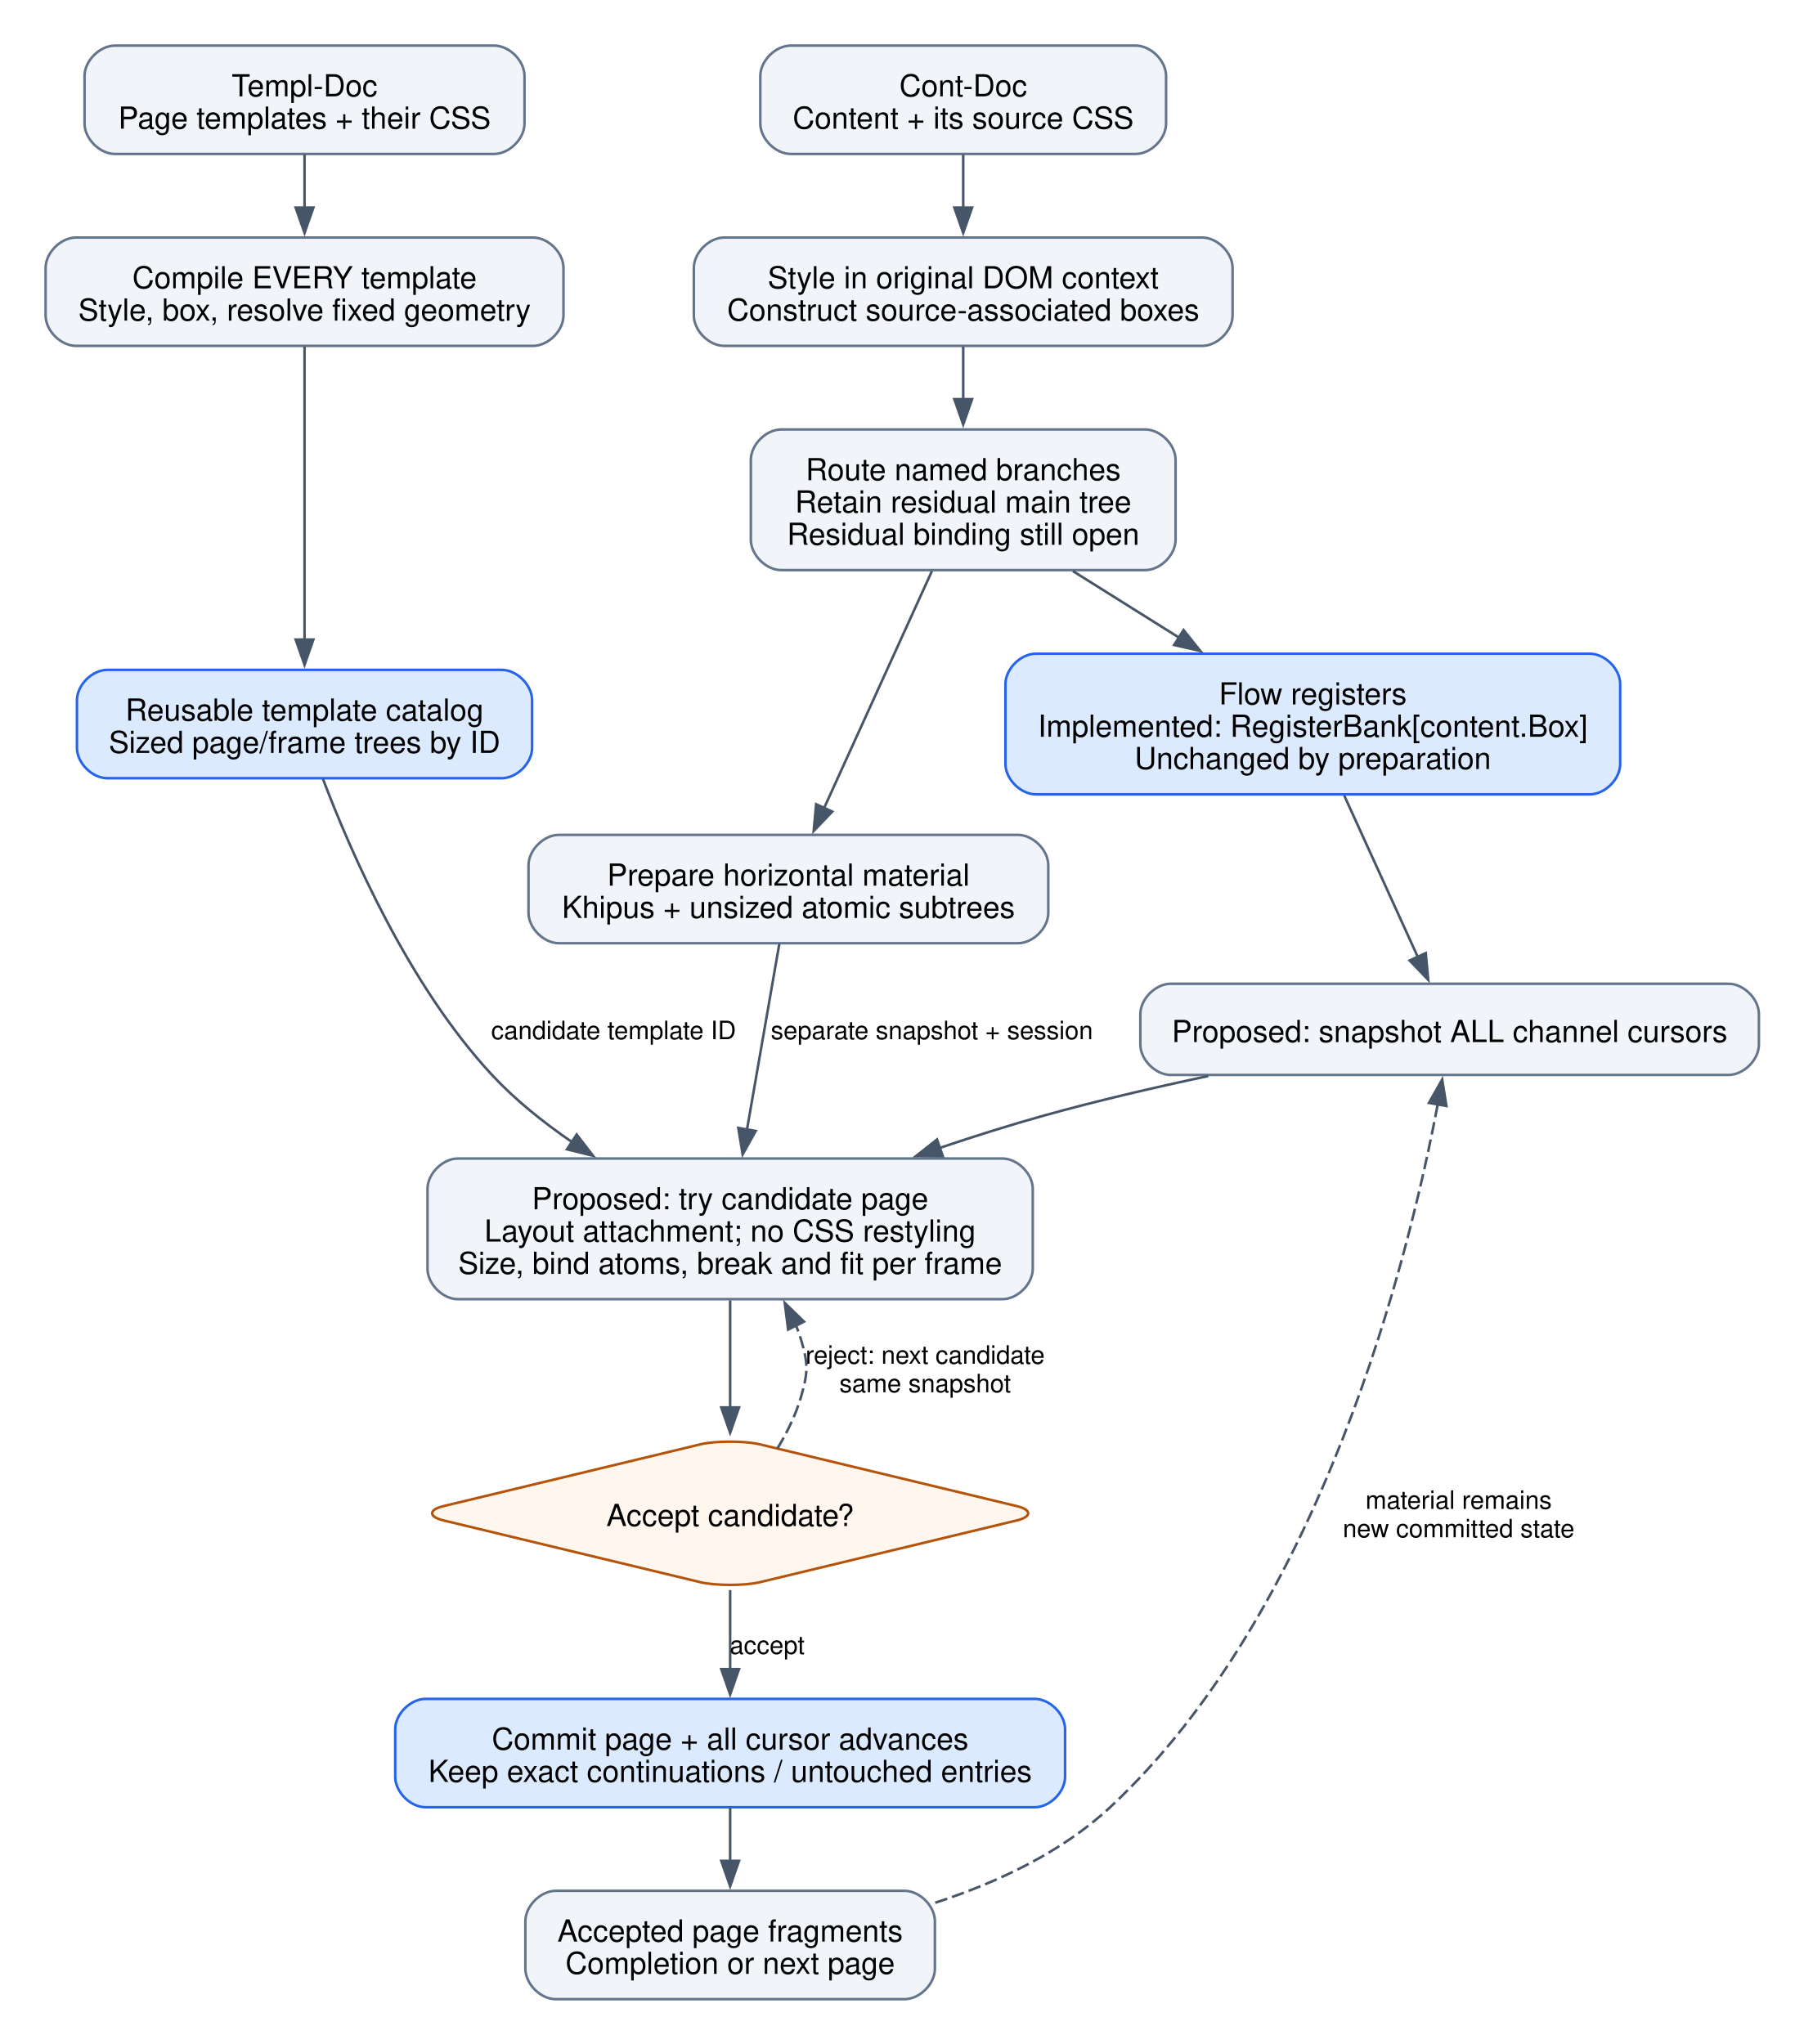
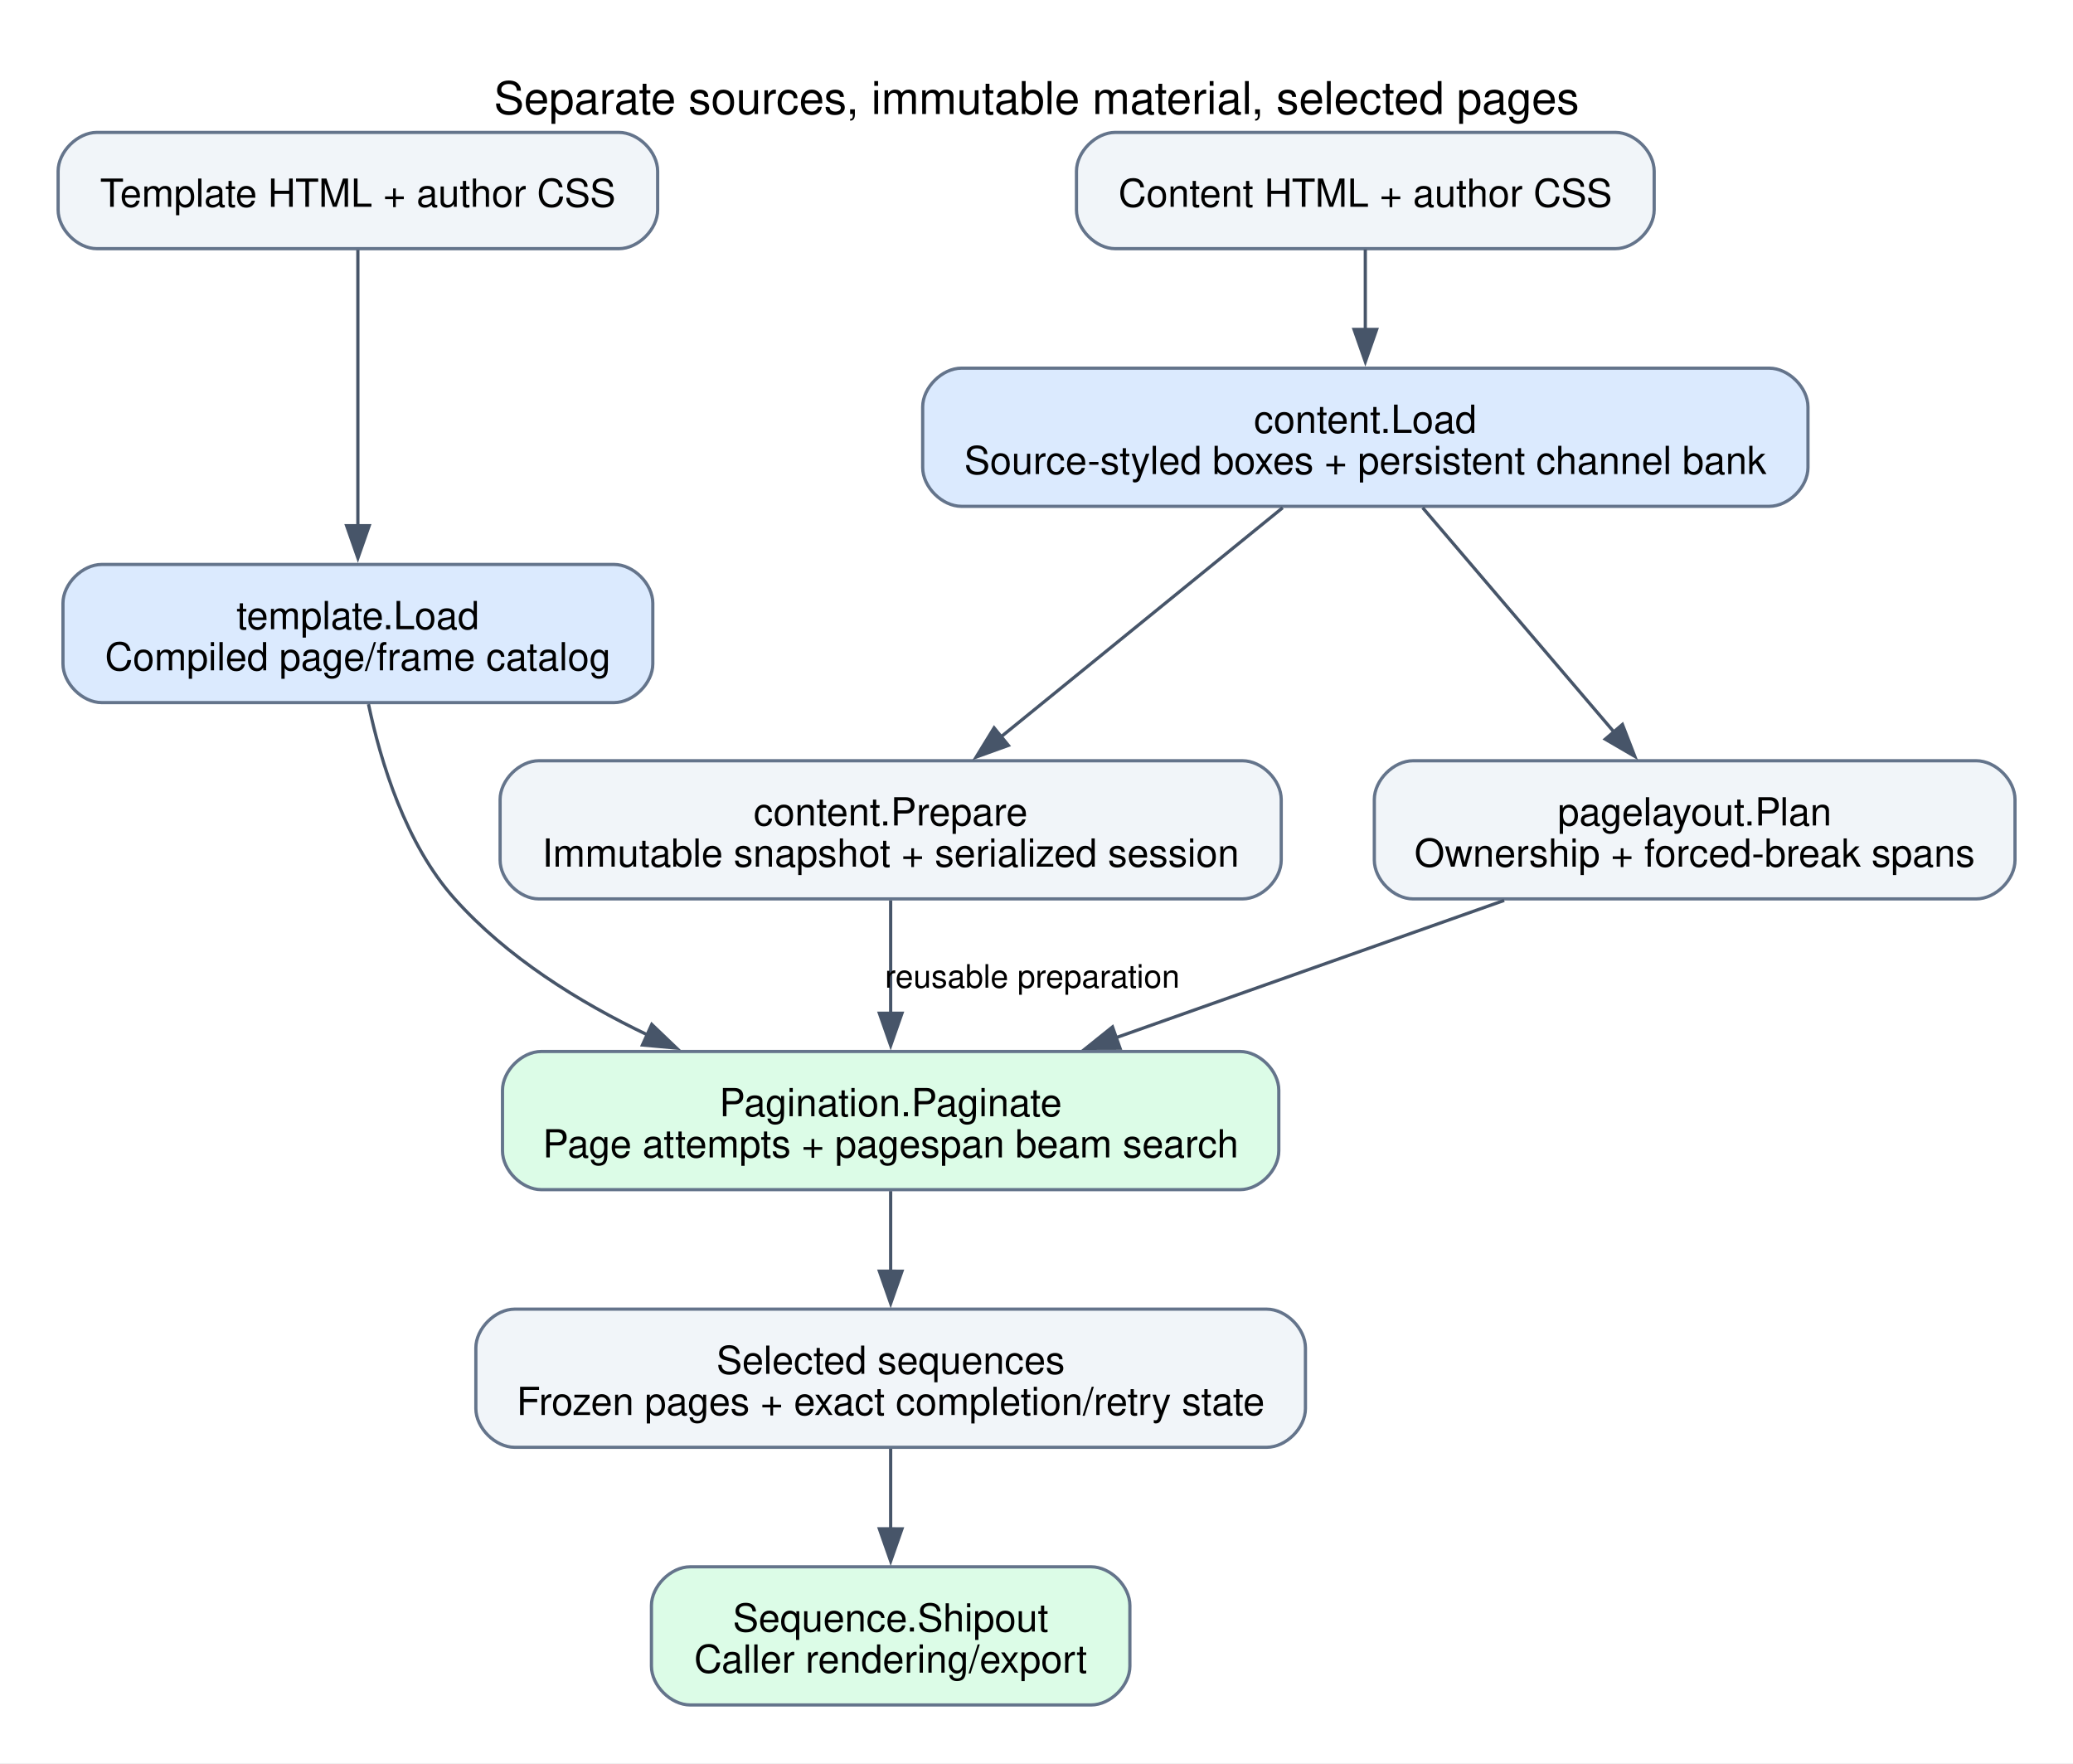
- <svg xmlns="http://www.w3.org/2000/svg" width="712pt" height="807pt" viewBox="0.00 0.00 712.00 807.00">
-   <g id="graph0" class="graph" transform="scale(1 1) rotate(0) translate(18 789.3)">
-     <polygon fill="white" stroke="none" points="-18,18 -18,-789.3 694.29,-789.3 694.29,18 -18,18" />
+ <svg xmlns="http://www.w3.org/2000/svg" width="642pt" height="546pt" viewBox="0.00 0.00 642.00 546.00">
+   <g id="graph0" class="graph" transform="scale(1 1) rotate(0) translate(18 527.93)">
+     <polygon fill="white" stroke="none" points="-18,18 -18,-527.93 624.04,-527.93 624.04,18 -18,18" />
+     <text xml:space="preserve" text-anchor="middle" x="303.02" y="-492.63" font-family="Helvetica,sans-Serif" font-size="14.00">Separate sources, immutable material, selected pages</text>
    <g id="node1" class="node">
-       <path fill="#f1f5f9" stroke="#64748b" d="M177.04,-771.3C177.04,-771.3 27.38,-771.3 27.38,-771.3 21.37,-771.3 15.37,-765.3 15.37,-759.3 15.37,-759.3 15.37,-740.52 15.37,-740.52 15.37,-734.52 21.37,-728.52 27.37,-728.52 27.37,-728.52 177.04,-728.52 177.04,-728.52 183.04,-728.52 189.04,-734.52 189.04,-740.52 189.04,-740.52 189.04,-759.3 189.04,-759.3 189.04,-765.3 183.04,-771.3 177.04,-771.3" />
-       <text xml:space="preserve" text-anchor="middle" x="102.21" y="-751.26" font-family="Helvetica,sans-Serif" font-size="12.00">Templ-Doc</text>
-       <text xml:space="preserve" text-anchor="middle" x="102.21" y="-738.51" font-family="Helvetica,sans-Serif" font-size="12.00">Page templates + their CSS</text>
+       <path fill="#f1f5f9" stroke="#64748b" d="M173.67,-486.93C173.67,-486.93 12,-486.93 12,-486.93 6,-486.93 0,-480.93 0,-474.93 0,-474.93 0,-462.93 0,-462.93 0,-456.93 6,-450.93 12,-450.93 12,-450.93 173.67,-450.93 173.67,-450.93 179.67,-450.93 185.67,-456.93 185.67,-462.93 185.67,-462.93 185.67,-474.93 185.67,-474.93 185.67,-480.93 179.67,-486.93 173.67,-486.93" />
+       <text xml:space="preserve" text-anchor="middle" x="92.83" y="-463.9" font-family="Helvetica,sans-Serif" font-size="12.00">Template HTML + author CSS</text>
    </g>
    <g id="node3" class="node">
-       <path fill="#f1f5f9" stroke="#64748b" d="M192.42,-695.52C192.42,-695.52 12,-695.52 12,-695.52 6,-695.52 0,-689.52 0,-683.52 0,-683.52 0,-664.74 0,-664.74 0,-658.74 6,-652.74 12,-652.74 12,-652.74 192.42,-652.74 192.42,-652.74 198.42,-652.74 204.42,-658.74 204.42,-664.74 204.42,-664.74 204.42,-683.52 204.42,-683.52 204.42,-689.52 198.42,-695.52 192.42,-695.52" />
-       <text xml:space="preserve" text-anchor="middle" x="102.21" y="-675.48" font-family="Helvetica,sans-Serif" font-size="12.00">Compile EVERY template</text>
-       <text xml:space="preserve" text-anchor="middle" x="102.21" y="-662.73" font-family="Helvetica,sans-Serif" font-size="12.00">Style, box, resolve fixed geometry</text>
+       <path fill="#dbeafe" stroke="#64748b" d="M172.17,-353.15C172.17,-353.15 13.5,-353.15 13.5,-353.15 7.5,-353.15 1.5,-347.15 1.5,-341.15 1.5,-341.15 1.5,-322.37 1.5,-322.37 1.5,-316.37 7.5,-310.37 13.5,-310.37 13.5,-310.37 172.17,-310.37 172.17,-310.37 178.17,-310.37 184.17,-316.37 184.17,-322.37 184.17,-322.37 184.17,-341.15 184.17,-341.15 184.17,-347.15 178.17,-353.15 172.17,-353.15" />
+       <text xml:space="preserve" text-anchor="middle" x="92.83" y="-333.11" font-family="Helvetica,sans-Serif" font-size="12.00">template.Load</text>
+       <text xml:space="preserve" text-anchor="middle" x="92.83" y="-320.36" font-family="Helvetica,sans-Serif" font-size="12.00">Compiled page/frame catalog</text>
    </g>
    <g id="edge1" class="edge">
-       <path fill="none" stroke="#475569" d="M102.21,-728.36C102.21,-721.78 102.21,-714.33 102.21,-707.13" />
-       <polygon fill="#475569" stroke="#475569" points="105.71,-707.34 102.21,-697.34 98.71,-707.34 105.71,-707.34" />
+       <path fill="none" stroke="#475569" d="M92.83,-450.54C92.83,-429.02 92.83,-391.95 92.83,-365.14" />
+       <polygon fill="#475569" stroke="#475569" points="96.34,-365.15 92.84,-355.15 89.34,-365.15 96.34,-365.15" />
    </g>
    <g id="node2" class="node">
-       <path fill="#f1f5f9" stroke="#64748b" d="M430.29,-771.3C430.29,-771.3 294.12,-771.3 294.12,-771.3 288.12,-771.3 282.12,-765.3 282.12,-759.3 282.12,-759.3 282.12,-740.52 282.12,-740.52 282.12,-734.52 288.12,-728.52 294.12,-728.52 294.12,-728.52 430.29,-728.52 430.29,-728.52 436.29,-728.52 442.29,-734.52 442.29,-740.52 442.29,-740.52 442.29,-759.3 442.29,-759.3 442.29,-765.3 436.29,-771.3 430.29,-771.3" />
-       <text xml:space="preserve" text-anchor="middle" x="362.21" y="-751.26" font-family="Helvetica,sans-Serif" font-size="12.00">Cont-Doc</text>
-       <text xml:space="preserve" text-anchor="middle" x="362.21" y="-738.51" font-family="Helvetica,sans-Serif" font-size="12.00">Content + its source CSS</text>
+       <path fill="#f1f5f9" stroke="#64748b" d="M482.29,-486.93C482.29,-486.93 327.38,-486.93 327.38,-486.93 321.38,-486.93 315.38,-480.93 315.38,-474.93 315.38,-474.93 315.38,-462.93 315.38,-462.93 315.38,-456.93 321.38,-450.93 327.38,-450.93 327.38,-450.93 482.29,-450.93 482.29,-450.93 488.29,-450.93 494.29,-456.93 494.29,-462.93 494.29,-462.93 494.29,-474.93 494.29,-474.93 494.29,-480.93 488.29,-486.93 482.29,-486.93" />
+       <text xml:space="preserve" text-anchor="middle" x="404.83" y="-463.9" font-family="Helvetica,sans-Serif" font-size="12.00">Content HTML + author CSS</text>
    </g>
    <g id="node4" class="node">
-       <path fill="#f1f5f9" stroke="#64748b" d="M456.54,-695.52C456.54,-695.52 267.88,-695.52 267.88,-695.52 261.88,-695.52 255.88,-689.52 255.88,-683.52 255.88,-683.52 255.88,-664.74 255.88,-664.74 255.88,-658.74 261.88,-652.74 267.88,-652.74 267.88,-652.74 456.54,-652.74 456.54,-652.74 462.54,-652.74 468.54,-658.74 468.54,-664.74 468.54,-664.74 468.54,-683.52 468.54,-683.52 468.54,-689.52 462.54,-695.52 456.54,-695.52" />
-       <text xml:space="preserve" text-anchor="middle" x="362.21" y="-675.48" font-family="Helvetica,sans-Serif" font-size="12.00">Style in original DOM context</text>
-       <text xml:space="preserve" text-anchor="middle" x="362.21" y="-662.73" font-family="Helvetica,sans-Serif" font-size="12.00">Construct source-associated boxes</text>
+       <path fill="#dbeafe" stroke="#64748b" d="M529.92,-413.93C529.92,-413.93 279.75,-413.93 279.75,-413.93 273.75,-413.93 267.75,-407.93 267.75,-401.93 267.75,-401.93 267.75,-383.15 267.75,-383.15 267.75,-377.15 273.75,-371.15 279.75,-371.15 279.75,-371.15 529.92,-371.15 529.92,-371.15 535.92,-371.15 541.92,-377.15 541.92,-383.15 541.92,-383.15 541.92,-401.93 541.92,-401.93 541.92,-407.93 535.92,-413.93 529.92,-413.93" />
+       <text xml:space="preserve" text-anchor="middle" x="404.83" y="-393.89" font-family="Helvetica,sans-Serif" font-size="12.00">content.Load</text>
+       <text xml:space="preserve" text-anchor="middle" x="404.83" y="-381.14" font-family="Helvetica,sans-Serif" font-size="12.00">Source-styled boxes + persistent channel bank</text>
+     </g>
+     <g id="edge2" class="edge">
+       <path fill="none" stroke="#475569" d="M404.83,-450.68C404.83,-443.24 404.83,-434.29 404.83,-425.71" />
+       <polygon fill="#475569" stroke="#475569" points="408.34,-425.92 404.84,-415.92 401.34,-425.92 408.34,-425.92" />
+     </g>
+     <g id="node7" class="node">
+       <path fill="#dcfce7" stroke="#64748b" d="M366.04,-202.34C366.04,-202.34 149.62,-202.34 149.62,-202.34 143.62,-202.34 137.62,-196.34 137.62,-190.34 137.62,-190.34 137.62,-171.56 137.62,-171.56 137.62,-165.56 143.62,-159.56 149.62,-159.56 149.62,-159.56 366.04,-159.56 366.04,-159.56 372.04,-159.56 378.04,-165.56 378.04,-171.56 378.04,-171.56 378.04,-190.34 378.04,-190.34 378.04,-196.34 372.04,-202.34 366.04,-202.34" />
+       <text xml:space="preserve" text-anchor="middle" x="257.83" y="-182.3" font-family="Helvetica,sans-Serif" font-size="12.00">Pagination.Paginate</text>
+       <text xml:space="preserve" text-anchor="middle" x="257.83" y="-169.55" font-family="Helvetica,sans-Serif" font-size="12.00">Page attempts + pagespan beam search</text>
+     </g>
+     <g id="edge5" class="edge">
+       <path fill="none" stroke="#475569" d="M96.12,-309.88C99.88,-292.03 107.6,-266.6 122.83,-249.59 138.99,-231.55 161.06,-217.72 182.68,-207.41" />
+       <polygon fill="#475569" stroke="#475569" points="183.85,-210.72 191.51,-203.4 180.96,-204.35 183.85,-210.72" />
+     </g>
+     <g id="node5" class="node">
+       <path fill="#f1f5f9" stroke="#64748b" d="M366.79,-292.37C366.79,-292.37 148.88,-292.37 148.88,-292.37 142.88,-292.37 136.88,-286.37 136.88,-280.37 136.88,-280.37 136.88,-261.59 136.88,-261.59 136.88,-255.59 142.88,-249.59 148.88,-249.59 148.88,-249.59 366.79,-249.59 366.79,-249.59 372.79,-249.59 378.79,-255.59 378.79,-261.59 378.79,-261.59 378.79,-280.37 378.79,-280.37 378.79,-286.37 372.79,-292.37 366.79,-292.37" />
+       <text xml:space="preserve" text-anchor="middle" x="257.83" y="-272.33" font-family="Helvetica,sans-Serif" font-size="12.00">content.Prepare</text>
+       <text xml:space="preserve" text-anchor="middle" x="257.83" y="-259.58" font-family="Helvetica,sans-Serif" font-size="12.00">Immutable snapshot + serialized session</text>
    </g>
    <g id="edge3" class="edge">
-       <path fill="none" stroke="#475569" d="M362.21,-728.36C362.21,-721.78 362.21,-714.33 362.21,-707.13" />
-       <polygon fill="#475569" stroke="#475569" points="365.71,-707.34 362.21,-697.34 358.71,-707.34 365.71,-707.34" />
+       <path fill="none" stroke="#475569" d="M379.23,-370.71C354.99,-351 318.44,-321.27 291.78,-299.59" />
+       <polygon fill="#475569" stroke="#475569" points="294.29,-297.12 284.32,-293.52 289.87,-302.55 294.29,-297.12" />
    </g>
-     <g id="node7" class="node">
-       <path fill="#dbeafe" stroke="#2563eb" d="M180.04,-524.83C180.04,-524.83 24.38,-524.83 24.38,-524.83 18.38,-524.83 12.37,-518.83 12.37,-512.83 12.37,-512.83 12.37,-494.05 12.37,-494.05 12.37,-488.05 18.37,-482.05 24.37,-482.05 24.37,-482.05 180.04,-482.05 180.04,-482.05 186.04,-482.05 192.04,-488.05 192.04,-494.05 192.04,-494.05 192.04,-512.83 192.04,-512.83 192.04,-518.83 186.04,-524.83 180.04,-524.83" />
-       <text xml:space="preserve" text-anchor="middle" x="102.21" y="-504.79" font-family="Helvetica,sans-Serif" font-size="12.00">Reusable template catalog</text>
-       <text xml:space="preserve" text-anchor="middle" x="102.21" y="-492.04" font-family="Helvetica,sans-Serif" font-size="12.00">Sized page/frame trees by ID</text>
-     </g>
-     <g id="edge2" class="edge">
-       <path fill="none" stroke="#475569" d="M102.21,-652.45C102.21,-623.49 102.21,-570.58 102.21,-536.5" />
-       <polygon fill="#475569" stroke="#475569" points="105.71,-536.81 102.21,-526.81 98.71,-536.81 105.71,-536.81" />
-     </g>
-     <g id="node5" class="node">
-       <path fill="#f1f5f9" stroke="#64748b" d="M434.04,-619.74C434.04,-619.74 290.38,-619.74 290.38,-619.74 284.38,-619.74 278.38,-613.74 278.38,-607.74 278.38,-607.74 278.38,-576.21 278.38,-576.21 278.38,-570.21 284.38,-564.21 290.38,-564.21 290.38,-564.21 434.04,-564.21 434.04,-564.21 440.04,-564.21 446.04,-570.21 446.04,-576.21 446.04,-576.21 446.04,-607.74 446.04,-607.74 446.04,-613.74 440.04,-619.74 434.04,-619.74" />
-       <text xml:space="preserve" text-anchor="middle" x="362.21" y="-599.7" font-family="Helvetica,sans-Serif" font-size="12.00">Route named branches</text>
-       <text xml:space="preserve" text-anchor="middle" x="362.21" y="-586.95" font-family="Helvetica,sans-Serif" font-size="12.00">Retain residual main tree</text>
-       <text xml:space="preserve" text-anchor="middle" x="362.21" y="-574.2" font-family="Helvetica,sans-Serif" font-size="12.00">Residual binding still open</text>
+     <g id="node6" class="node">
+       <path fill="#f1f5f9" stroke="#64748b" d="M594.04,-292.37C594.04,-292.37 419.62,-292.37 419.62,-292.37 413.62,-292.37 407.62,-286.37 407.62,-280.37 407.62,-280.37 407.62,-261.59 407.62,-261.59 407.62,-255.59 413.62,-249.59 419.62,-249.59 419.62,-249.59 594.04,-249.59 594.04,-249.59 600.04,-249.59 606.04,-255.59 606.04,-261.59 606.04,-261.59 606.04,-280.37 606.04,-280.37 606.04,-286.37 600.04,-292.37 594.04,-292.37" />
+       <text xml:space="preserve" text-anchor="middle" x="506.83" y="-272.33" font-family="Helvetica,sans-Serif" font-size="12.00">pagelayout.Plan</text>
+       <text xml:space="preserve" text-anchor="middle" x="506.83" y="-259.58" font-family="Helvetica,sans-Serif" font-size="12.00">Ownership + forced-break spans</text>
    </g>
    <g id="edge4" class="edge">
-       <path fill="none" stroke="#475569" d="M362.21,-652.49C362.21,-646.11 362.21,-638.87 362.21,-631.68" />
-       <polygon fill="#475569" stroke="#475569" points="365.71,-631.71 362.21,-621.71 358.71,-631.71 365.71,-631.71" />
+       <path fill="none" stroke="#475569" d="M422.6,-370.71C438.98,-351.51 463.47,-322.81 481.82,-301.3" />
+       <polygon fill="#475569" stroke="#475569" points="484.46,-303.6 488.29,-293.72 479.14,-299.05 484.46,-303.6" />
    </g>
-     <g id="node6" class="node">
-       <path fill="#f1f5f9" stroke="#64748b" d="M383.79,-459.68C383.79,-459.68 202.62,-459.68 202.62,-459.68 196.62,-459.68 190.62,-453.68 190.62,-447.68 190.62,-447.68 190.62,-428.9 190.62,-428.9 190.62,-422.9 196.62,-416.9 202.62,-416.9 202.62,-416.9 383.79,-416.9 383.79,-416.9 389.79,-416.9 395.79,-422.9 395.79,-428.9 395.79,-428.9 395.79,-447.68 395.79,-447.68 395.79,-453.68 389.79,-459.68 383.79,-459.68" />
-       <text xml:space="preserve" text-anchor="middle" x="293.21" y="-439.64" font-family="Helvetica,sans-Serif" font-size="12.00">Prepare horizontal material</text>
-       <text xml:space="preserve" text-anchor="middle" x="293.21" y="-426.89" font-family="Helvetica,sans-Serif" font-size="12.00">Khipus + unsized atomic subtrees</text>
+     <g id="edge6" class="edge">
+       <path fill="none" stroke="#475569" d="M257.83,-249.12C257.83,-238.59 257.83,-225.6 257.83,-213.85" />
+       <polygon fill="#475569" stroke="#475569" points="261.34,-214.18 257.84,-204.18 254.34,-214.18 261.34,-214.18" />
+       <text xml:space="preserve" text-anchor="middle" x="301.71" y="-222.09" font-family="Helvetica,sans-Serif" font-size="10.00">reusable preparation</text>
    </g>
    <g id="edge7" class="edge">
-       <path fill="none" stroke="#475569" d="M349.87,-563.86C337.9,-537.53 319.74,-497.61 307.22,-470.09" />
-       <polygon fill="#475569" stroke="#475569" points="310.52,-468.88 303.19,-461.23 304.15,-471.78 310.52,-468.88" />
+       <path fill="none" stroke="#475569" d="M447.83,-249.12C411.68,-236.34 365.23,-219.92 327.31,-206.51" />
+       <polygon fill="#475569" stroke="#475569" points="328.87,-203.35 318.28,-203.32 326.54,-209.95 328.87,-203.35" />
    </g>
    <g id="node8" class="node">
-       <path fill="#dbeafe" stroke="#2563eb" d="M609.54,-531.21C609.54,-531.21 390.88,-531.21 390.88,-531.21 384.88,-531.21 378.88,-525.21 378.88,-519.21 378.88,-519.21 378.88,-487.68 378.88,-487.68 378.88,-481.68 384.88,-475.68 390.88,-475.68 390.88,-475.68 609.54,-475.68 609.54,-475.68 615.54,-475.68 621.54,-481.68 621.54,-487.68 621.54,-487.68 621.54,-519.21 621.54,-519.21 621.54,-525.21 615.54,-531.21 609.54,-531.21" />
-       <text xml:space="preserve" text-anchor="middle" x="500.21" y="-511.17" font-family="Helvetica,sans-Serif" font-size="12.00">Flow registers</text>
-       <text xml:space="preserve" text-anchor="middle" x="500.21" y="-498.42" font-family="Helvetica,sans-Serif" font-size="12.00">Implemented: RegisterBank[content.Box]</text>
-       <text xml:space="preserve" text-anchor="middle" x="500.21" y="-485.67" font-family="Helvetica,sans-Serif" font-size="12.00">Unchanged by preparation</text>
-     </g>
-     <g id="edge5" class="edge">
-       <path fill="none" stroke="#475569" d="M405.5,-563.83C418.85,-555.46 433.71,-546.14 447.63,-537.42" />
-       <polygon fill="#475569" stroke="#475569" points="449.18,-540.57 455.8,-532.29 445.46,-534.64 449.18,-540.57" />
-     </g>
-     <g id="node10" class="node">
-       <path fill="#f1f5f9" stroke="#64748b" d="M377.67,-331.9C377.67,-331.9 162.75,-331.9 162.75,-331.9 156.75,-331.9 150.75,-325.9 150.75,-319.9 150.75,-319.9 150.75,-288.37 150.75,-288.37 150.75,-282.37 156.75,-276.37 162.75,-276.37 162.75,-276.37 377.67,-276.37 377.67,-276.37 383.67,-276.37 389.67,-282.37 389.67,-288.37 389.67,-288.37 389.67,-319.9 389.67,-319.9 389.67,-325.9 383.67,-331.9 377.67,-331.9" />
-       <text xml:space="preserve" text-anchor="middle" x="270.21" y="-311.86" font-family="Helvetica,sans-Serif" font-size="12.00">Proposed: try candidate page</text>
-       <text xml:space="preserve" text-anchor="middle" x="270.21" y="-299.11" font-family="Helvetica,sans-Serif" font-size="12.00">Layout attachment; no CSS restyling</text>
-       <text xml:space="preserve" text-anchor="middle" x="270.21" y="-286.36" font-family="Helvetica,sans-Serif" font-size="12.00">Size, bind atoms, break and fit per frame</text>
+       <path fill="#f1f5f9" stroke="#64748b" d="M374.29,-122.56C374.29,-122.56 141.38,-122.56 141.38,-122.56 135.38,-122.56 129.37,-116.56 129.37,-110.56 129.37,-110.56 129.37,-91.78 129.37,-91.78 129.37,-85.78 135.37,-79.78 141.37,-79.78 141.37,-79.78 374.29,-79.78 374.29,-79.78 380.29,-79.78 386.29,-85.78 386.29,-91.78 386.29,-91.78 386.29,-110.56 386.29,-110.56 386.29,-116.56 380.29,-122.56 374.29,-122.56" />
+       <text xml:space="preserve" text-anchor="middle" x="257.83" y="-102.52" font-family="Helvetica,sans-Serif" font-size="12.00">Selected sequences</text>
+       <text xml:space="preserve" text-anchor="middle" x="257.83" y="-89.77" font-family="Helvetica,sans-Serif" font-size="12.00">Frozen pages + exact completion/retry state</text>
    </g>
    <g id="edge8" class="edge">
-       <path fill="none" stroke="#475569" d="M289.62,-416.64C286.21,-397.05 281,-367.14 276.84,-343.22" />
-       <polygon fill="#475569" stroke="#475569" points="280.31,-342.78 275.15,-333.53 273.42,-343.98 280.31,-342.78" />
-       <text xml:space="preserve" text-anchor="middle" x="349.84" y="-379.02" font-family="Helvetica,sans-Serif" font-size="10.00">separate snapshot + session</text>
+       <path fill="none" stroke="#475569" d="M257.83,-159.11C257.83,-151.46 257.83,-142.62 257.83,-134.22" />
+       <polygon fill="#475569" stroke="#475569" points="261.34,-134.31 257.84,-124.31 254.34,-134.32 261.34,-134.31" />
+     </g>
+     <g id="node9" class="node">
+       <path fill="#dcfce7" stroke="#64748b" d="M319.92,-42.78C319.92,-42.78 195.75,-42.78 195.75,-42.78 189.75,-42.78 183.75,-36.78 183.75,-30.78 183.75,-30.78 183.75,-12 183.75,-12 183.75,-6 189.75,0 195.75,0 195.75,0 319.92,0 319.92,0 325.92,0 331.92,-6 331.92,-12 331.92,-12 331.92,-30.78 331.92,-30.78 331.92,-36.78 325.92,-42.78 319.92,-42.78" />
+       <text xml:space="preserve" text-anchor="middle" x="257.83" y="-22.74" font-family="Helvetica,sans-Serif" font-size="12.00">Sequence.Shipout</text>
+       <text xml:space="preserve" text-anchor="middle" x="257.83" y="-9.99" font-family="Helvetica,sans-Serif" font-size="12.00">Caller rendering/export</text>
    </g>
    <g id="edge9" class="edge">
-       <path fill="none" stroke="#475569" d="M109.48,-481.76C120.41,-452.94 143.34,-400.25 176.21,-364.9 185.37,-355.05 196.48,-346.15 207.82,-338.39" />
-       <polygon fill="#475569" stroke="#475569" points="209.63,-341.39 216.09,-332.99 205.8,-335.53 209.63,-341.39" />
-       <text xml:space="preserve" text-anchor="middle" x="224.21" y="-379.02" font-family="Helvetica,sans-Serif" font-size="10.00">candidate template ID</text>
-     </g>
-     <g id="node9" class="node">
-       <path fill="#f1f5f9" stroke="#64748b" d="M664.3,-400.9C664.3,-400.9 444.13,-400.9 444.13,-400.9 438.13,-400.9 432.13,-394.9 432.13,-388.9 432.13,-388.9 432.13,-376.9 432.13,-376.9 432.13,-370.9 438.13,-364.9 444.13,-364.9 444.13,-364.9 664.3,-364.9 664.3,-364.9 670.3,-364.9 676.3,-370.9 676.3,-376.9 676.3,-376.9 676.3,-388.9 676.3,-388.9 676.3,-394.9 670.3,-400.9 664.3,-400.9" />
-       <text xml:space="preserve" text-anchor="middle" x="554.21" y="-377.88" font-family="Helvetica,sans-Serif" font-size="12.00">Proposed: snapshot ALL channel cursors</text>
-     </g>
-     <g id="edge6" class="edge">
-       <path fill="none" stroke="#475569" d="M512.6,-475.25C521.29,-456.16 532.88,-430.73 541.62,-411.54" />
-       <polygon fill="#475569" stroke="#475569" points="544.8,-413 545.76,-402.44 538.43,-410.09 544.8,-413" />
-     </g>
-     <g id="edge10" class="edge">
-       <path fill="none" stroke="#475569" d="M458.94,-364.47C437.51,-359.93 414.98,-354.68 394.21,-348.9 380.76,-345.16 366.66,-340.71 352.99,-336.1" />
-       <polygon fill="#475569" stroke="#475569" points="354.16,-332.8 343.57,-332.87 351.89,-339.42 354.16,-332.8" />
-     </g>
-     <g id="node11" class="node">
-       <path fill="#fff7ed" stroke="#b45309" d="M258.54,-219.07C258.54,-219.07 156.96,-194.64 156.96,-194.64 151.12,-193.24 151.12,-190.44 156.96,-189.04 156.96,-189.04 258.54,-164.61 258.54,-164.61 264.38,-163.21 276.04,-163.21 281.88,-164.61 281.88,-164.61 383.46,-189.04 383.46,-189.04 389.3,-190.44 389.3,-193.24 383.46,-194.64 383.46,-194.64 281.88,-219.07 281.88,-219.07 276.04,-220.47 264.38,-220.47 258.54,-219.07" />
-       <text xml:space="preserve" text-anchor="middle" x="270.21" y="-186.81" font-family="Helvetica,sans-Serif" font-size="12.00">Accept candidate?</text>
-     </g>
-     <g id="edge11" class="edge">
-       <path fill="none" stroke="#475569" d="M270.21,-275.87C270.21,-263.11 270.21,-247.65 270.21,-233.55" />
-       <polygon fill="#475569" stroke="#475569" points="273.71,-233.62 270.21,-223.62 266.71,-233.62 273.71,-233.62" />
-     </g>
-     <g id="edge12" class="edge">
-       <path fill="none" stroke="#475569" stroke-dasharray="5,2" d="M288.85,-217.38C292.7,-223.74 296.19,-230.79 298.21,-237.87 300.96,-247.49 301.07,-250.79 298.21,-260.37 297.65,-262.24 296.98,-264.11 296.23,-265.95" />
-       <polygon fill="#475569" stroke="#475569" points="293.1,-264.37 291.77,-274.88 299.37,-267.5 293.1,-264.37" />
-       <text xml:space="preserve" text-anchor="middle" x="347.19" y="-250.87" font-family="Helvetica,sans-Serif" font-size="10.00">reject: next candidate</text>
-       <text xml:space="preserve" text-anchor="middle" x="347.19" y="-239.62" font-family="Helvetica,sans-Serif" font-size="10.00">same snapshot</text>
-     </g>
-     <g id="node12" class="node">
-       <path fill="#dbeafe" stroke="#2563eb" d="M390.42,-118.56C390.42,-118.56 150,-118.56 150,-118.56 144,-118.56 138,-112.56 138,-106.56 138,-106.56 138,-87.78 138,-87.78 138,-81.78 144,-75.78 150,-75.78 150,-75.78 390.42,-75.78 390.42,-75.78 396.42,-75.78 402.42,-81.78 402.42,-87.78 402.42,-87.78 402.42,-106.56 402.42,-106.56 402.42,-112.56 396.42,-118.56 390.42,-118.56" />
-       <text xml:space="preserve" text-anchor="middle" x="270.21" y="-98.52" font-family="Helvetica,sans-Serif" font-size="12.00">Commit page + all cursor advances</text>
-       <text xml:space="preserve" text-anchor="middle" x="270.21" y="-85.77" font-family="Helvetica,sans-Serif" font-size="12.00">Keep exact continuations / untouched entries</text>
-     </g>
-     <g id="edge13" class="edge">
-       <path fill="none" stroke="#475569" d="M270.21,-161.52C270.21,-151.53 270.21,-140.32 270.21,-130.14" />
-       <polygon fill="#475569" stroke="#475569" points="273.71,-130.31 270.21,-120.31 266.71,-130.31 273.71,-130.31" />
-       <text xml:space="preserve" text-anchor="middle" x="284.83" y="-136.31" font-family="Helvetica,sans-Serif" font-size="10.00">accept</text>
-     </g>
-     <g id="node13" class="node">
-       <path fill="#f1f5f9" stroke="#64748b" d="M339.04,-42.78C339.04,-42.78 201.38,-42.78 201.38,-42.78 195.38,-42.78 189.38,-36.78 189.38,-30.78 189.38,-30.78 189.38,-12 189.38,-12 189.38,-6 195.38,0 201.38,0 201.38,0 339.04,0 339.04,0 345.04,0 351.04,-6 351.04,-12 351.04,-12 351.04,-30.78 351.04,-30.78 351.04,-36.78 345.04,-42.78 339.04,-42.78" />
-       <text xml:space="preserve" text-anchor="middle" x="270.21" y="-22.74" font-family="Helvetica,sans-Serif" font-size="12.00">Accepted page fragments</text>
-       <text xml:space="preserve" text-anchor="middle" x="270.21" y="-9.99" font-family="Helvetica,sans-Serif" font-size="12.00">Completion or next page</text>
-     </g>
-     <g id="edge14" class="edge">
-       <path fill="none" stroke="#475569" d="M270.21,-75.62C270.21,-69.04 270.21,-61.59 270.21,-54.39" />
-       <polygon fill="#475569" stroke="#475569" points="273.71,-54.6 270.21,-44.6 266.71,-54.6 273.71,-54.6" />
-     </g>
-     <g id="edge15" class="edge">
-       <path fill="none" stroke="#475569" stroke-dasharray="5,2" d="M351.16,-38.07C375.66,-46.04 401.1,-57.97 420.21,-75.78 504,-153.85 538.24,-293.54 549.53,-353.4" />
-       <polygon fill="#475569" stroke="#475569" points="546.06,-353.87 551.28,-363.09 552.95,-352.63 546.06,-353.87" />
-       <text xml:space="preserve" text-anchor="middle" x="557.77" y="-193.59" font-family="Helvetica,sans-Serif" font-size="10.00">material remains</text>
-       <text xml:space="preserve" text-anchor="middle" x="557.77" y="-182.34" font-family="Helvetica,sans-Serif" font-size="10.00">new committed state</text>
+       <path fill="none" stroke="#475569" d="M257.83,-79.33C257.83,-71.68 257.83,-62.84 257.83,-54.44" />
+       <polygon fill="#475569" stroke="#475569" points="261.34,-54.53 257.84,-44.53 254.34,-54.54 261.34,-54.53" />
    </g>
  </g>
</svg>
